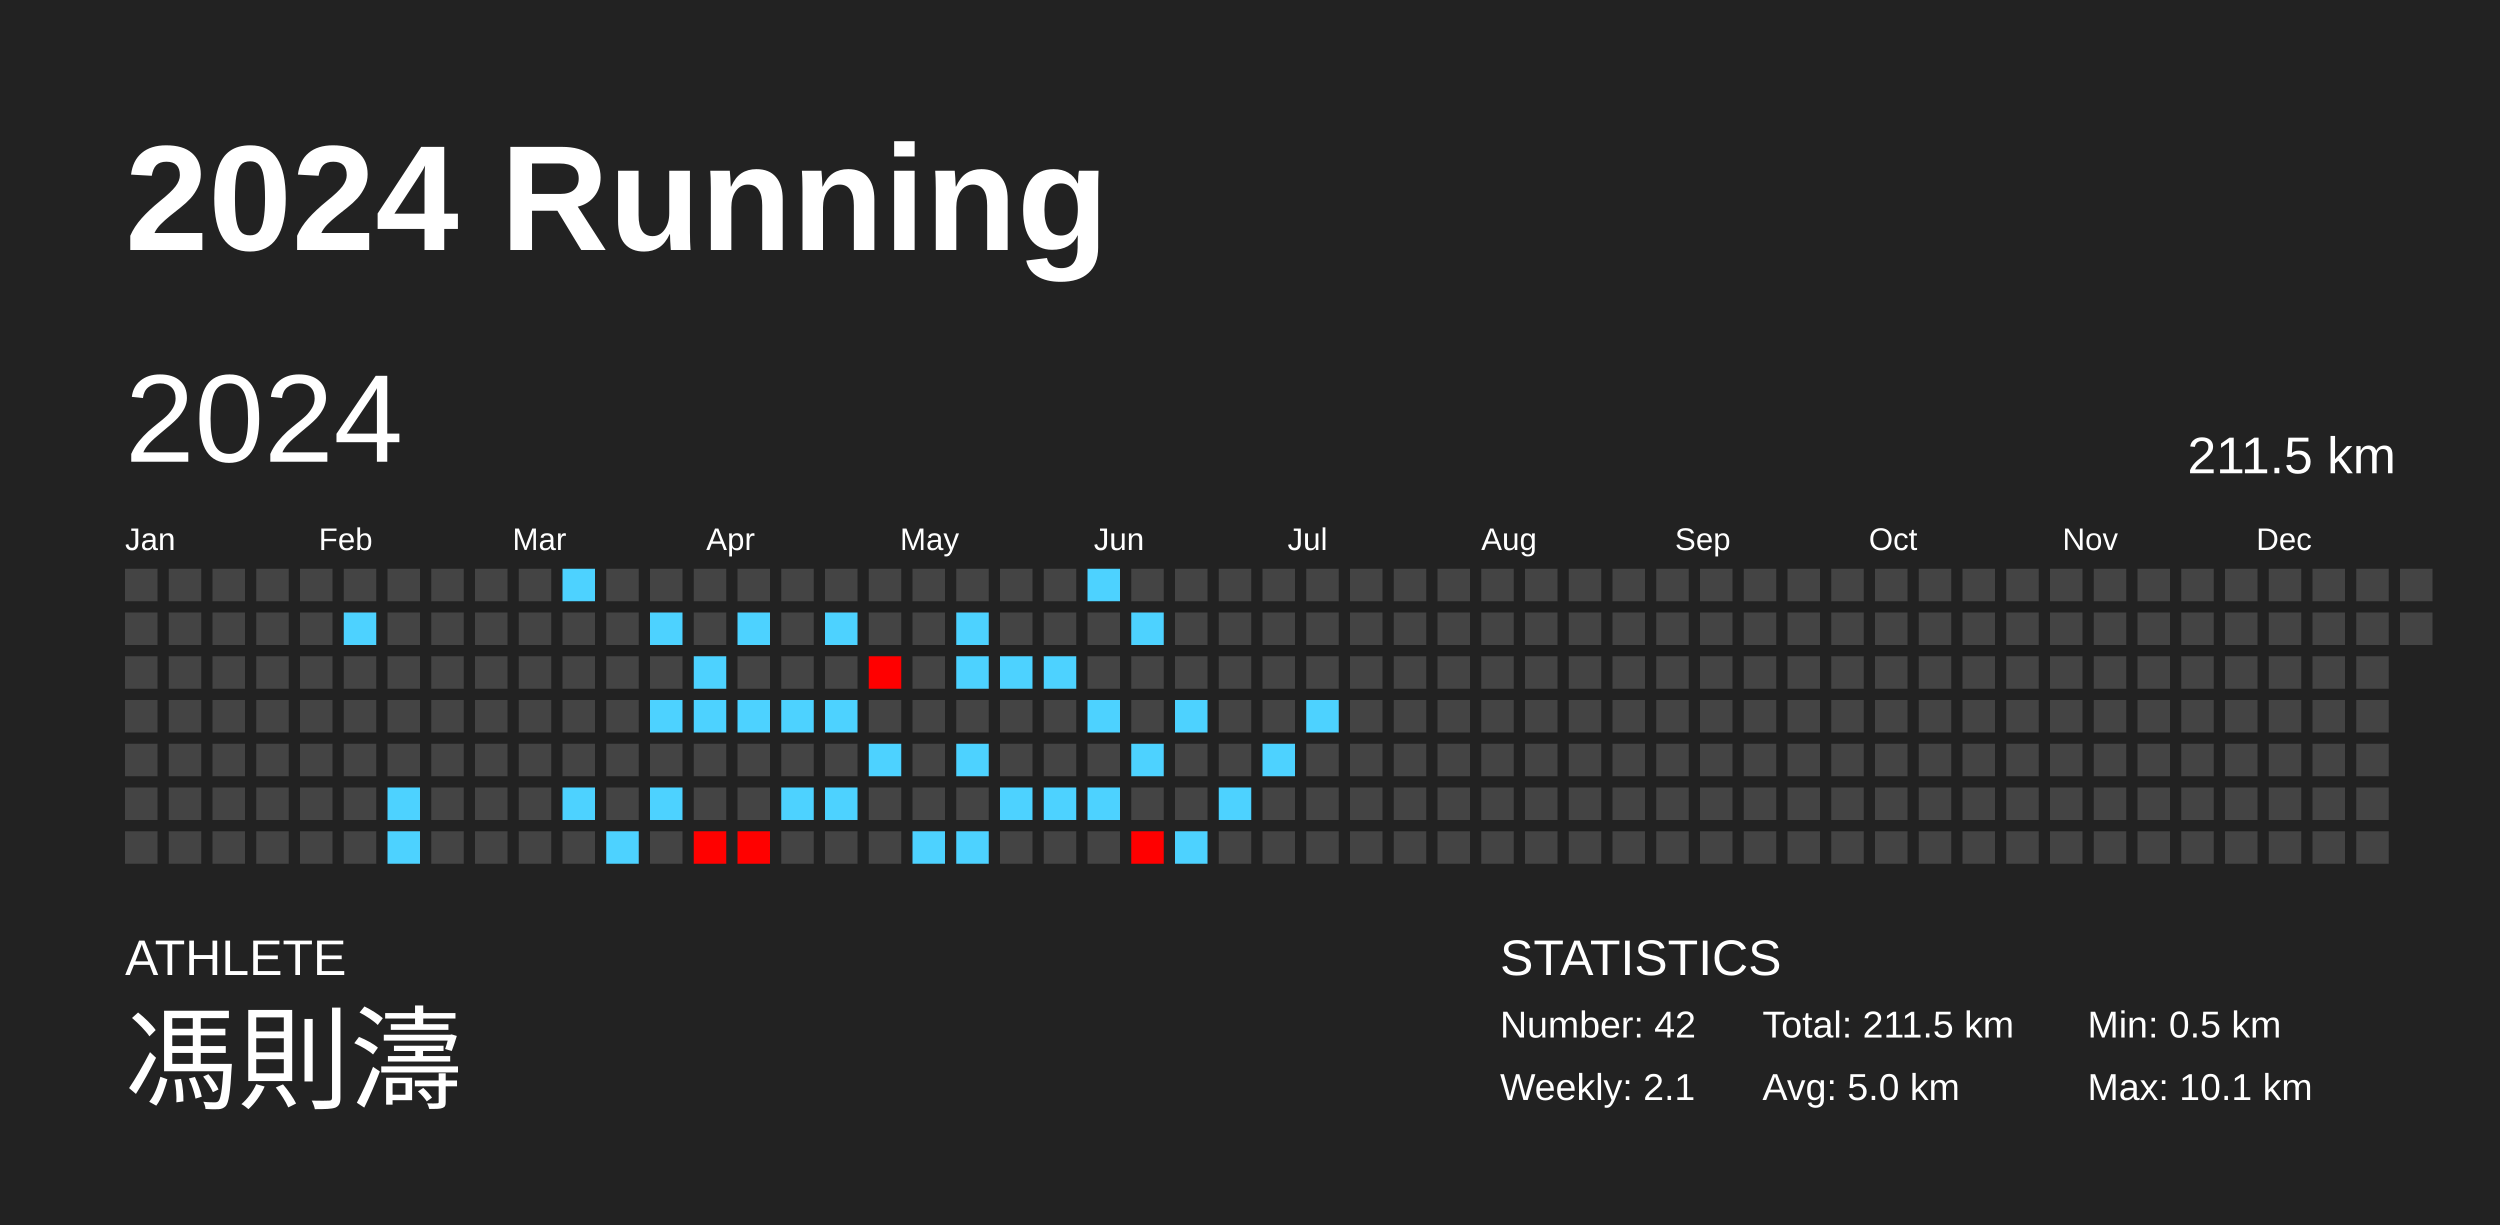
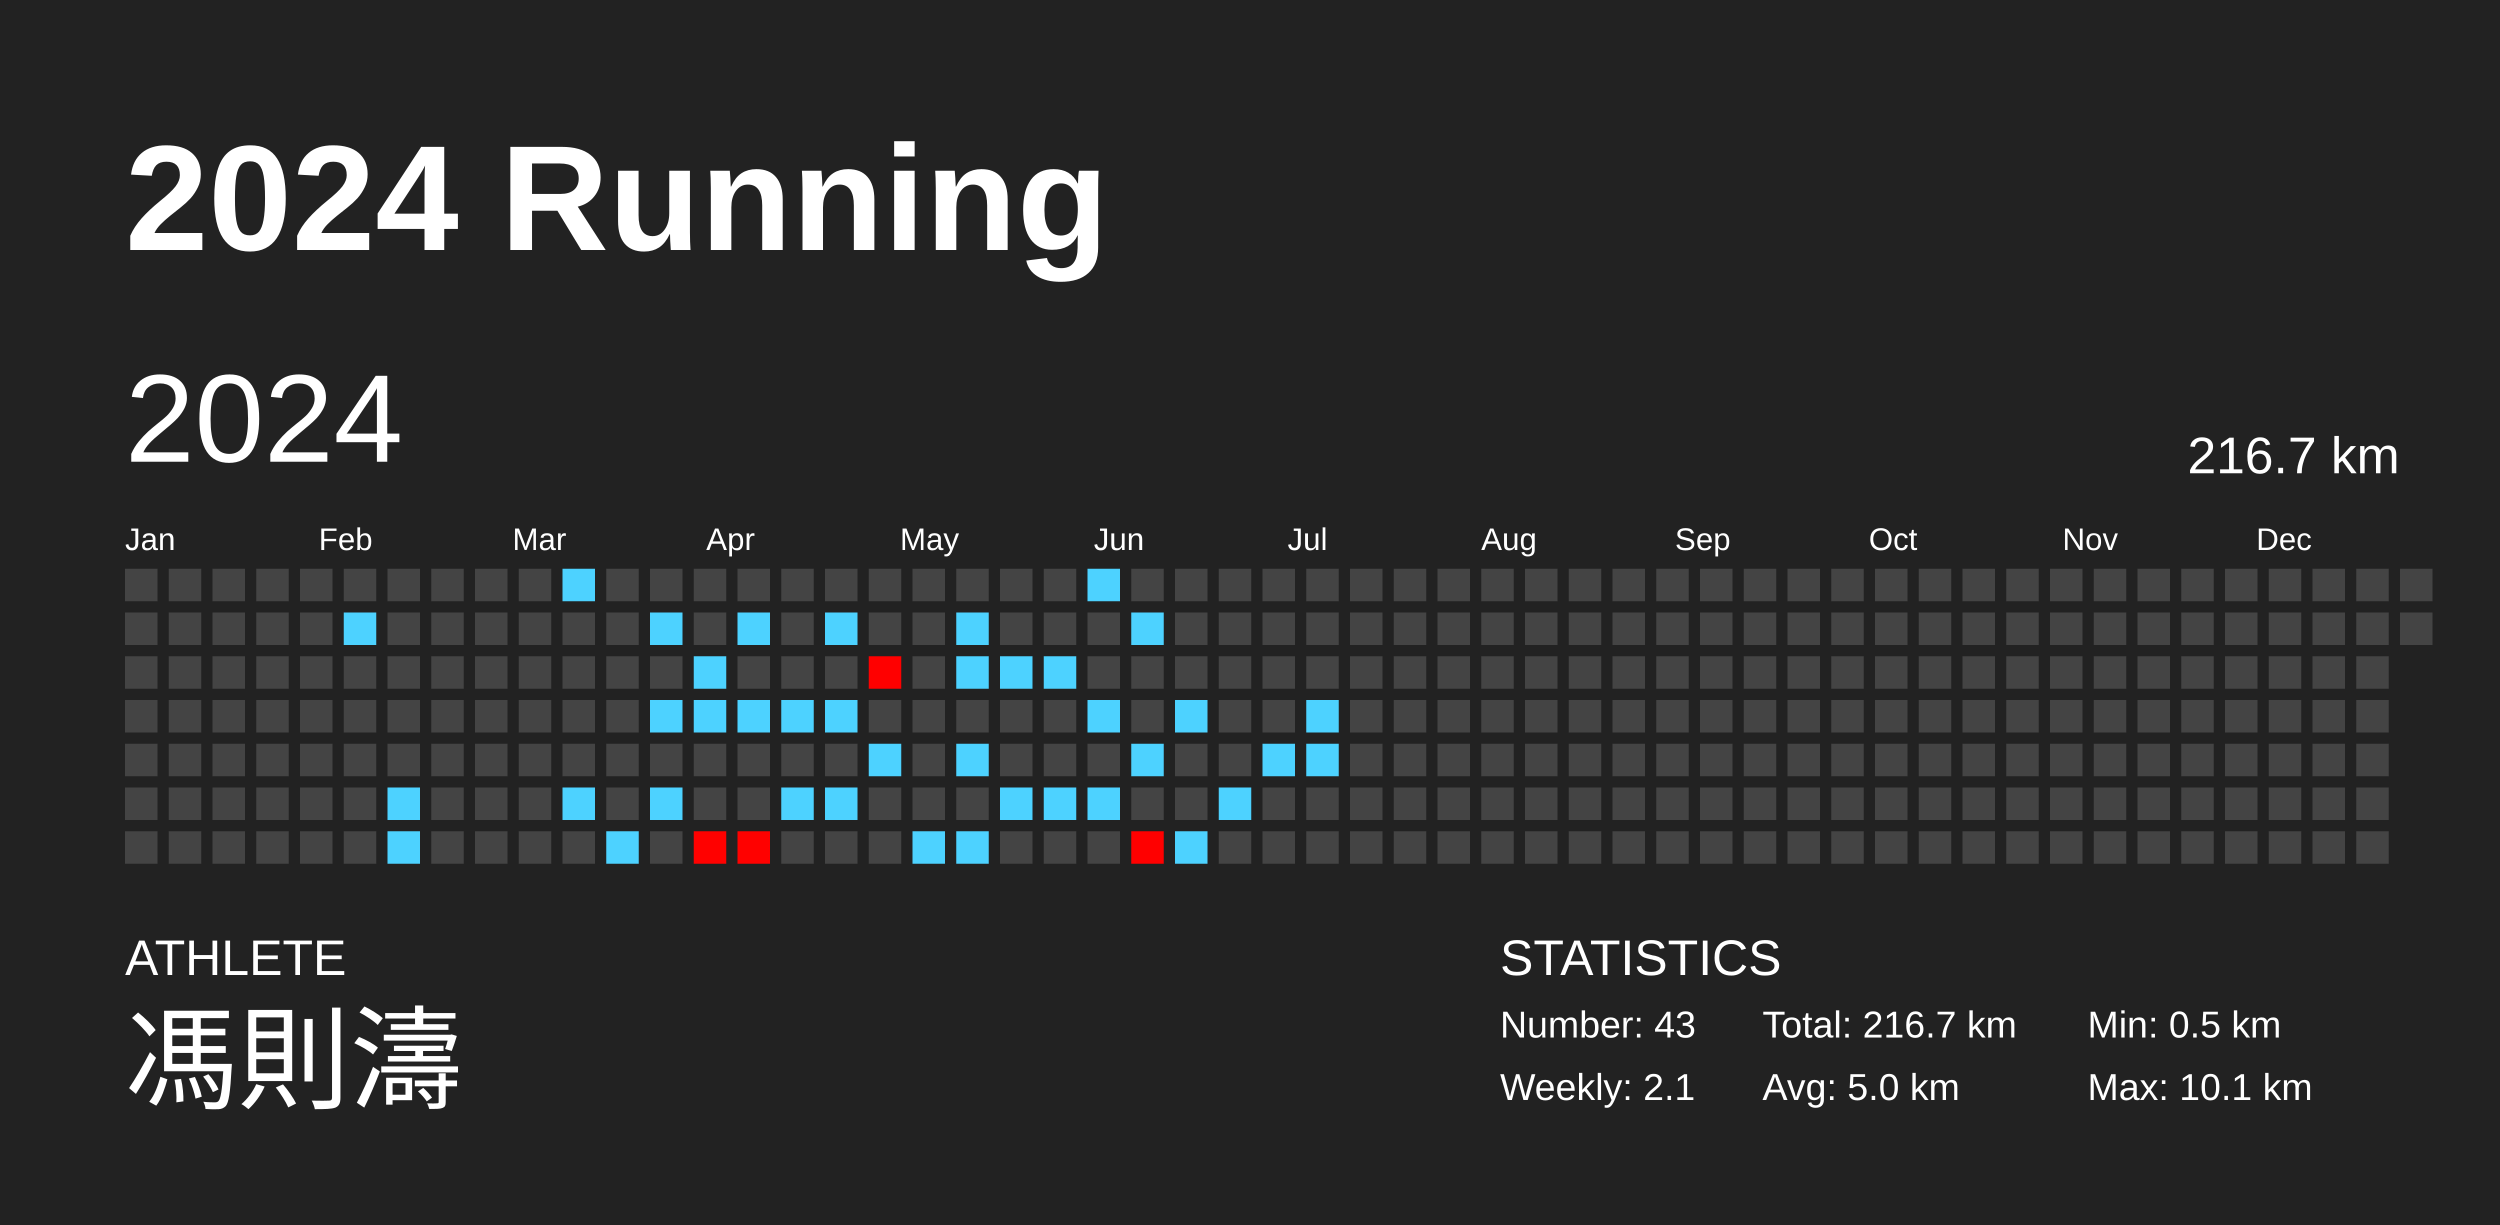
<svg xmlns="http://www.w3.org/2000/svg" baseProfile="full" height="98mm" version="1.1" viewBox="0,0,200,98" width="200mm">
  <defs />
  <rect fill="#222222" height="98" width="200" x="0" y="0" />
  <text fill="#FFFFFF" style="font-size:12px; font-family:Arial; font-weight:bold;" x="10" y="20">2024 Running</text>
  <text fill="#FFFFFF" style="font-size:4px; font-family:Arial" x="10" y="78">ATHLETE</text>
  <text fill="#FFFFFF" style="font-size:9px; font-family:Arial" x="10" y="88">馮則濤</text>
  <text fill="#FFFFFF" style="font-size:4px; font-family:Arial" x="120" y="78">STATISTICS</text>
-   <text fill="#FFFFFF" style="font-size:3px; font-family:Arial" x="120" y="83">Number: 42</text>
+   <text fill="#FFFFFF" style="font-size:3px; font-family:Arial" x="120" y="83">Number: 43</text>
  <text fill="#FFFFFF" style="font-size:3px; font-family:Arial" x="120" y="88">Weekly: 2.1</text>
-   <text fill="#FFFFFF" style="font-size:3px; font-family:Arial" x="141" y="83">Total: 211.5 km</text>
+   <text fill="#FFFFFF" style="font-size:3px; font-family:Arial" x="141" y="83">Total: 216.7 km</text>
  <text fill="#FFFFFF" style="font-size:3px; font-family:Arial" x="141" y="88">Avg: 5.0 km</text>
  <text fill="#FFFFFF" style="font-size:3px; font-family:Arial" x="167" y="83">Min: 0.5 km</text>
  <text fill="#FFFFFF" style="font-size:3px; font-family:Arial" x="167" y="88">Max: 10.1 km</text>
  <text dominant-baseline="hanging" fill="#FFFFFF" style="font-size:10.0px; font-family:Arial;" x="10" y="30">2024</text>
-   <text dominant-baseline="hanging" fill="#FFFFFF" style="font-size:4.125px; font-family:Arial;" x="175" y="35">211.5 km</text>
+   <text dominant-baseline="hanging" fill="#FFFFFF" style="font-size:4.125px; font-family:Arial;" x="175" y="35">216.7 km</text>
  <text fill="#FFFFFF" style="font-size:2.5px; font-family:Arial" x="10.0" y="44">Jan</text>
  <text fill="#FFFFFF" style="font-size:2.5px; font-family:Arial" x="25.5" y="44">Feb</text>
  <text fill="#FFFFFF" style="font-size:2.5px; font-family:Arial" x="41.0" y="44">Mar</text>
  <text fill="#FFFFFF" style="font-size:2.5px; font-family:Arial" x="56.5" y="44">Apr</text>
  <text fill="#FFFFFF" style="font-size:2.5px; font-family:Arial" x="72.0" y="44">May</text>
  <text fill="#FFFFFF" style="font-size:2.5px; font-family:Arial" x="87.5" y="44">Jun</text>
  <text fill="#FFFFFF" style="font-size:2.5px; font-family:Arial" x="103.0" y="44">Jul</text>
  <text fill="#FFFFFF" style="font-size:2.5px; font-family:Arial" x="118.5" y="44">Aug</text>
  <text fill="#FFFFFF" style="font-size:2.5px; font-family:Arial" x="134.0" y="44">Sep</text>
  <text fill="#FFFFFF" style="font-size:2.5px; font-family:Arial" x="149.5" y="44">Oct</text>
  <text fill="#FFFFFF" style="font-size:2.5px; font-family:Arial" x="165.0" y="44">Nov</text>
  <text fill="#FFFFFF" style="font-size:2.5px; font-family:Arial" x="180.5" y="44">Dec</text>
  <rect fill="#444444" height="2.6" width="2.6" x="10.0" y="45.5" />
  <rect fill="#444444" height="2.6" width="2.6" x="10.0" y="49.0" />
  <rect fill="#444444" height="2.6" width="2.6" x="10.0" y="52.5" />
  <rect fill="#444444" height="2.6" width="2.6" x="10.0" y="56.0" />
  <rect fill="#444444" height="2.6" width="2.6" x="10.0" y="59.5" />
  <rect fill="#444444" height="2.6" width="2.6" x="10.0" y="63.0" />
  <rect fill="#444444" height="2.6" width="2.6" x="10.0" y="66.5" />
  <rect fill="#444444" height="2.6" width="2.6" x="13.5" y="45.5" />
  <rect fill="#444444" height="2.6" width="2.6" x="13.5" y="49.0" />
  <rect fill="#444444" height="2.6" width="2.6" x="13.5" y="52.5" />
  <rect fill="#444444" height="2.6" width="2.6" x="13.5" y="56.0" />
  <rect fill="#444444" height="2.6" width="2.6" x="13.5" y="59.5" />
  <rect fill="#444444" height="2.6" width="2.6" x="13.5" y="63.0" />
  <rect fill="#444444" height="2.6" width="2.6" x="13.5" y="66.5" />
  <rect fill="#444444" height="2.6" width="2.6" x="17.0" y="45.5" />
  <rect fill="#444444" height="2.6" width="2.6" x="17.0" y="49.0" />
  <rect fill="#444444" height="2.6" width="2.6" x="17.0" y="52.5" />
  <rect fill="#444444" height="2.6" width="2.6" x="17.0" y="56.0" />
  <rect fill="#444444" height="2.6" width="2.6" x="17.0" y="59.5" />
  <rect fill="#444444" height="2.6" width="2.6" x="17.0" y="63.0" />
  <rect fill="#444444" height="2.6" width="2.6" x="17.0" y="66.5" />
  <rect fill="#444444" height="2.6" width="2.6" x="20.5" y="45.5" />
  <rect fill="#444444" height="2.6" width="2.6" x="20.5" y="49.0" />
  <rect fill="#444444" height="2.6" width="2.6" x="20.5" y="52.5" />
  <rect fill="#444444" height="2.6" width="2.6" x="20.5" y="56.0" />
  <rect fill="#444444" height="2.6" width="2.6" x="20.5" y="59.5" />
  <rect fill="#444444" height="2.6" width="2.6" x="20.5" y="63.0" />
  <rect fill="#444444" height="2.6" width="2.6" x="20.5" y="66.5" />
  <rect fill="#444444" height="2.6" width="2.6" x="24.0" y="45.5" />
  <rect fill="#444444" height="2.6" width="2.6" x="24.0" y="49.0" />
  <rect fill="#444444" height="2.6" width="2.6" x="24.0" y="52.5" />
  <rect fill="#444444" height="2.6" width="2.6" x="24.0" y="56.0" />
  <rect fill="#444444" height="2.6" width="2.6" x="24.0" y="59.5" />
  <rect fill="#444444" height="2.6" width="2.6" x="24.0" y="63.0" />
  <rect fill="#444444" height="2.6" width="2.6" x="24.0" y="66.5" />
  <rect fill="#444444" height="2.6" width="2.6" x="27.5" y="45.5" />
  <rect fill="#4dd2ff" height="2.6" width="2.6" x="27.5" y="49.0" />
  <rect fill="#444444" height="2.6" width="2.6" x="27.5" y="52.5" />
  <rect fill="#444444" height="2.6" width="2.6" x="27.5" y="56.0" />
  <rect fill="#444444" height="2.6" width="2.6" x="27.5" y="59.5" />
  <rect fill="#444444" height="2.6" width="2.6" x="27.5" y="63.0" />
  <rect fill="#444444" height="2.6" width="2.6" x="27.5" y="66.5" />
  <rect fill="#444444" height="2.6" width="2.6" x="31.0" y="45.5" />
  <rect fill="#444444" height="2.6" width="2.6" x="31.0" y="49.0" />
  <rect fill="#444444" height="2.6" width="2.6" x="31.0" y="52.5" />
  <rect fill="#444444" height="2.6" width="2.6" x="31.0" y="56.0" />
  <rect fill="#444444" height="2.6" width="2.6" x="31.0" y="59.5" />
  <rect fill="#4dd2ff" height="2.6" width="2.6" x="31.0" y="63.0" />
  <rect fill="#4dd2ff" height="2.6" width="2.6" x="31.0" y="66.5" />
  <rect fill="#444444" height="2.6" width="2.6" x="34.5" y="45.5" />
  <rect fill="#444444" height="2.6" width="2.6" x="34.5" y="49.0" />
  <rect fill="#444444" height="2.6" width="2.6" x="34.5" y="52.5" />
  <rect fill="#444444" height="2.6" width="2.6" x="34.5" y="56.0" />
  <rect fill="#444444" height="2.6" width="2.6" x="34.5" y="59.5" />
  <rect fill="#444444" height="2.6" width="2.6" x="34.5" y="63.0" />
  <rect fill="#444444" height="2.6" width="2.6" x="34.5" y="66.5" />
  <rect fill="#444444" height="2.6" width="2.6" x="38.0" y="45.5" />
  <rect fill="#444444" height="2.6" width="2.6" x="38.0" y="49.0" />
  <rect fill="#444444" height="2.6" width="2.6" x="38.0" y="52.5" />
  <rect fill="#444444" height="2.6" width="2.6" x="38.0" y="56.0" />
  <rect fill="#444444" height="2.6" width="2.6" x="38.0" y="59.5" />
  <rect fill="#444444" height="2.6" width="2.6" x="38.0" y="63.0" />
  <rect fill="#444444" height="2.6" width="2.6" x="38.0" y="66.5" />
  <rect fill="#444444" height="2.6" width="2.6" x="41.5" y="45.5" />
  <rect fill="#444444" height="2.6" width="2.6" x="41.5" y="49.0" />
  <rect fill="#444444" height="2.6" width="2.6" x="41.5" y="52.5" />
  <rect fill="#444444" height="2.6" width="2.6" x="41.5" y="56.0" />
  <rect fill="#444444" height="2.6" width="2.6" x="41.5" y="59.5" />
  <rect fill="#444444" height="2.6" width="2.6" x="41.5" y="63.0" />
  <rect fill="#444444" height="2.6" width="2.6" x="41.5" y="66.5" />
  <rect fill="#4dd2ff" height="2.6" width="2.6" x="45.0" y="45.5" />
  <rect fill="#444444" height="2.6" width="2.6" x="45.0" y="49.0" />
  <rect fill="#444444" height="2.6" width="2.6" x="45.0" y="52.5" />
  <rect fill="#444444" height="2.6" width="2.6" x="45.0" y="56.0" />
  <rect fill="#444444" height="2.6" width="2.6" x="45.0" y="59.5" />
  <rect fill="#4dd2ff" height="2.6" width="2.6" x="45.0" y="63.0" />
  <rect fill="#444444" height="2.6" width="2.6" x="45.0" y="66.5" />
  <rect fill="#444444" height="2.6" width="2.6" x="48.5" y="45.5" />
  <rect fill="#444444" height="2.6" width="2.6" x="48.5" y="49.0" />
  <rect fill="#444444" height="2.6" width="2.6" x="48.5" y="52.5" />
  <rect fill="#444444" height="2.6" width="2.6" x="48.5" y="56.0" />
  <rect fill="#444444" height="2.6" width="2.6" x="48.5" y="59.5" />
  <rect fill="#444444" height="2.6" width="2.6" x="48.5" y="63.0" />
  <rect fill="#4dd2ff" height="2.6" width="2.6" x="48.5" y="66.5" />
  <rect fill="#444444" height="2.6" width="2.6" x="52.0" y="45.5" />
  <rect fill="#4dd2ff" height="2.6" width="2.6" x="52.0" y="49.0" />
  <rect fill="#444444" height="2.6" width="2.6" x="52.0" y="52.5" />
  <rect fill="#4dd2ff" height="2.6" width="2.6" x="52.0" y="56.0" />
  <rect fill="#444444" height="2.6" width="2.6" x="52.0" y="59.5" />
  <rect fill="#4dd2ff" height="2.6" width="2.6" x="52.0" y="63.0" />
  <rect fill="#444444" height="2.6" width="2.6" x="52.0" y="66.5" />
  <rect fill="#444444" height="2.6" width="2.6" x="55.5" y="45.5" />
  <rect fill="#444444" height="2.6" width="2.6" x="55.5" y="49.0" />
  <rect fill="#4dd2ff" height="2.6" width="2.6" x="55.5" y="52.5" />
  <rect fill="#4dd2ff" height="2.6" width="2.6" x="55.5" y="56.0" />
  <rect fill="#444444" height="2.6" width="2.6" x="55.5" y="59.5" />
  <rect fill="#444444" height="2.6" width="2.6" x="55.5" y="63.0" />
  <rect fill="#ff0100" height="2.6" width="2.6" x="55.5" y="66.5" />
  <rect fill="#444444" height="2.6" width="2.6" x="59.0" y="45.5" />
  <rect fill="#4dd2ff" height="2.6" width="2.6" x="59.0" y="49.0" />
  <rect fill="#444444" height="2.6" width="2.6" x="59.0" y="52.5" />
  <rect fill="#4dd2ff" height="2.6" width="2.6" x="59.0" y="56.0" />
  <rect fill="#444444" height="2.6" width="2.6" x="59.0" y="59.5" />
  <rect fill="#444444" height="2.6" width="2.6" x="59.0" y="63.0" />
  <rect fill="#ff0100" height="2.6" width="2.6" x="59.0" y="66.5" />
  <rect fill="#444444" height="2.6" width="2.6" x="62.5" y="45.5" />
  <rect fill="#444444" height="2.6" width="2.6" x="62.5" y="49.0" />
  <rect fill="#444444" height="2.6" width="2.6" x="62.5" y="52.5" />
  <rect fill="#4dd2ff" height="2.6" width="2.6" x="62.5" y="56.0" />
  <rect fill="#444444" height="2.6" width="2.6" x="62.5" y="59.5" />
  <rect fill="#4dd2ff" height="2.6" width="2.6" x="62.5" y="63.0" />
  <rect fill="#444444" height="2.6" width="2.6" x="62.5" y="66.5" />
  <rect fill="#444444" height="2.6" width="2.6" x="66.0" y="45.5" />
  <rect fill="#4dd2ff" height="2.6" width="2.6" x="66.0" y="49.0" />
  <rect fill="#444444" height="2.6" width="2.6" x="66.0" y="52.5" />
  <rect fill="#4dd2ff" height="2.6" width="2.6" x="66.0" y="56.0" />
  <rect fill="#444444" height="2.6" width="2.6" x="66.0" y="59.5" />
  <rect fill="#4dd2ff" height="2.6" width="2.6" x="66.0" y="63.0" />
  <rect fill="#444444" height="2.6" width="2.6" x="66.0" y="66.5" />
  <rect fill="#444444" height="2.6" width="2.6" x="69.5" y="45.5" />
  <rect fill="#444444" height="2.6" width="2.6" x="69.5" y="49.0" />
  <rect fill="#ff0000" height="2.6" width="2.6" x="69.5" y="52.5" />
  <rect fill="#444444" height="2.6" width="2.6" x="69.5" y="56.0" />
  <rect fill="#4dd2ff" height="2.6" width="2.6" x="69.5" y="59.5" />
  <rect fill="#444444" height="2.6" width="2.6" x="69.5" y="63.0" />
  <rect fill="#444444" height="2.6" width="2.6" x="69.5" y="66.5" />
  <rect fill="#444444" height="2.6" width="2.6" x="73.0" y="45.5" />
  <rect fill="#444444" height="2.6" width="2.6" x="73.0" y="49.0" />
  <rect fill="#444444" height="2.6" width="2.6" x="73.0" y="52.5" />
  <rect fill="#444444" height="2.6" width="2.6" x="73.0" y="56.0" />
  <rect fill="#444444" height="2.6" width="2.6" x="73.0" y="59.5" />
  <rect fill="#444444" height="2.6" width="2.6" x="73.0" y="63.0" />
  <rect fill="#4dd2ff" height="2.6" width="2.6" x="73.0" y="66.5" />
  <rect fill="#444444" height="2.6" width="2.6" x="76.5" y="45.5" />
  <rect fill="#4dd2ff" height="2.6" width="2.6" x="76.5" y="49.0" />
  <rect fill="#4dd2ff" height="2.6" width="2.6" x="76.5" y="52.5" />
  <rect fill="#444444" height="2.6" width="2.6" x="76.5" y="56.0" />
  <rect fill="#4dd2ff" height="2.6" width="2.6" x="76.5" y="59.5" />
  <rect fill="#444444" height="2.6" width="2.6" x="76.5" y="63.0" />
  <rect fill="#4dd2ff" height="2.6" width="2.6" x="76.5" y="66.5" />
  <rect fill="#444444" height="2.6" width="2.6" x="80.0" y="45.5" />
  <rect fill="#444444" height="2.6" width="2.6" x="80.0" y="49.0" />
  <rect fill="#4dd2ff" height="2.6" width="2.6" x="80.0" y="52.5" />
  <rect fill="#444444" height="2.6" width="2.6" x="80.0" y="56.0" />
  <rect fill="#444444" height="2.6" width="2.6" x="80.0" y="59.5" />
  <rect fill="#4dd2ff" height="2.6" width="2.6" x="80.0" y="63.0" />
  <rect fill="#444444" height="2.6" width="2.6" x="80.0" y="66.5" />
  <rect fill="#444444" height="2.6" width="2.6" x="83.5" y="45.5" />
  <rect fill="#444444" height="2.6" width="2.6" x="83.5" y="49.0" />
  <rect fill="#4dd2ff" height="2.6" width="2.6" x="83.5" y="52.5" />
  <rect fill="#444444" height="2.6" width="2.6" x="83.5" y="56.0" />
  <rect fill="#444444" height="2.6" width="2.6" x="83.5" y="59.5" />
  <rect fill="#4dd2ff" height="2.6" width="2.6" x="83.5" y="63.0" />
  <rect fill="#444444" height="2.6" width="2.6" x="83.5" y="66.5" />
  <rect fill="#4dd2ff" height="2.6" width="2.6" x="87.0" y="45.5" />
  <rect fill="#444444" height="2.6" width="2.6" x="87.0" y="49.0" />
  <rect fill="#444444" height="2.6" width="2.6" x="87.0" y="52.5" />
  <rect fill="#4dd2ff" height="2.6" width="2.6" x="87.0" y="56.0" />
  <rect fill="#444444" height="2.6" width="2.6" x="87.0" y="59.5" />
  <rect fill="#4dd2ff" height="2.6" width="2.6" x="87.0" y="63.0" />
  <rect fill="#444444" height="2.6" width="2.6" x="87.0" y="66.5" />
  <rect fill="#444444" height="2.6" width="2.6" x="90.5" y="45.5" />
  <rect fill="#4dd2ff" height="2.6" width="2.6" x="90.5" y="49.0" />
  <rect fill="#444444" height="2.6" width="2.6" x="90.5" y="52.5" />
  <rect fill="#444444" height="2.6" width="2.6" x="90.5" y="56.0" />
  <rect fill="#4dd2ff" height="2.6" width="2.6" x="90.5" y="59.5" />
  <rect fill="#444444" height="2.6" width="2.6" x="90.5" y="63.0" />
  <rect fill="#ff0000" height="2.6" width="2.6" x="90.5" y="66.5" />
  <rect fill="#444444" height="2.6" width="2.6" x="94.0" y="45.5" />
  <rect fill="#444444" height="2.6" width="2.6" x="94.0" y="49.0" />
  <rect fill="#444444" height="2.6" width="2.6" x="94.0" y="52.5" />
  <rect fill="#4dd2ff" height="2.6" width="2.6" x="94.0" y="56.0" />
  <rect fill="#444444" height="2.6" width="2.6" x="94.0" y="59.5" />
  <rect fill="#444444" height="2.6" width="2.6" x="94.0" y="63.0" />
  <rect fill="#4dd2ff" height="2.6" width="2.6" x="94.0" y="66.5" />
  <rect fill="#444444" height="2.6" width="2.6" x="97.5" y="45.5" />
  <rect fill="#444444" height="2.6" width="2.6" x="97.5" y="49.0" />
  <rect fill="#444444" height="2.6" width="2.6" x="97.5" y="52.5" />
  <rect fill="#444444" height="2.6" width="2.6" x="97.5" y="56.0" />
  <rect fill="#444444" height="2.6" width="2.6" x="97.5" y="59.5" />
  <rect fill="#4dd2ff" height="2.6" width="2.6" x="97.5" y="63.0" />
  <rect fill="#444444" height="2.6" width="2.6" x="97.5" y="66.5" />
  <rect fill="#444444" height="2.6" width="2.6" x="101.0" y="45.5" />
  <rect fill="#444444" height="2.6" width="2.6" x="101.0" y="49.0" />
  <rect fill="#444444" height="2.6" width="2.6" x="101.0" y="52.5" />
  <rect fill="#444444" height="2.6" width="2.6" x="101.0" y="56.0" />
  <rect fill="#4dd2ff" height="2.6" width="2.6" x="101.0" y="59.5" />
  <rect fill="#444444" height="2.6" width="2.6" x="101.0" y="63.0" />
  <rect fill="#444444" height="2.6" width="2.6" x="101.0" y="66.5" />
  <rect fill="#444444" height="2.6" width="2.6" x="104.5" y="45.5" />
  <rect fill="#444444" height="2.6" width="2.6" x="104.5" y="49.0" />
  <rect fill="#444444" height="2.6" width="2.6" x="104.5" y="52.5" />
  <rect fill="#4dd2ff" height="2.6" width="2.6" x="104.5" y="56.0" />
-   <rect fill="#444444" height="2.6" width="2.6" x="104.5" y="59.5" />
+   <rect fill="#4dd2ff" height="2.6" width="2.6" x="104.5" y="59.5" />
  <rect fill="#444444" height="2.6" width="2.6" x="104.5" y="63.0" />
  <rect fill="#444444" height="2.6" width="2.6" x="104.5" y="66.5" />
  <rect fill="#444444" height="2.6" width="2.6" x="108.0" y="45.5" />
  <rect fill="#444444" height="2.6" width="2.6" x="108.0" y="49.0" />
  <rect fill="#444444" height="2.6" width="2.6" x="108.0" y="52.5" />
  <rect fill="#444444" height="2.6" width="2.6" x="108.0" y="56.0" />
  <rect fill="#444444" height="2.6" width="2.6" x="108.0" y="59.5" />
  <rect fill="#444444" height="2.6" width="2.6" x="108.0" y="63.0" />
  <rect fill="#444444" height="2.6" width="2.6" x="108.0" y="66.5" />
  <rect fill="#444444" height="2.6" width="2.6" x="111.5" y="45.5" />
  <rect fill="#444444" height="2.6" width="2.6" x="111.5" y="49.0" />
  <rect fill="#444444" height="2.6" width="2.6" x="111.5" y="52.5" />
  <rect fill="#444444" height="2.6" width="2.6" x="111.5" y="56.0" />
  <rect fill="#444444" height="2.6" width="2.6" x="111.5" y="59.5" />
  <rect fill="#444444" height="2.6" width="2.6" x="111.5" y="63.0" />
  <rect fill="#444444" height="2.6" width="2.6" x="111.5" y="66.5" />
  <rect fill="#444444" height="2.6" width="2.6" x="115.0" y="45.5" />
  <rect fill="#444444" height="2.6" width="2.6" x="115.0" y="49.0" />
  <rect fill="#444444" height="2.6" width="2.6" x="115.0" y="52.5" />
  <rect fill="#444444" height="2.6" width="2.6" x="115.0" y="56.0" />
  <rect fill="#444444" height="2.6" width="2.6" x="115.0" y="59.5" />
  <rect fill="#444444" height="2.6" width="2.6" x="115.0" y="63.0" />
  <rect fill="#444444" height="2.6" width="2.6" x="115.0" y="66.5" />
  <rect fill="#444444" height="2.6" width="2.6" x="118.5" y="45.5" />
  <rect fill="#444444" height="2.6" width="2.6" x="118.5" y="49.0" />
  <rect fill="#444444" height="2.6" width="2.6" x="118.5" y="52.5" />
  <rect fill="#444444" height="2.6" width="2.6" x="118.5" y="56.0" />
  <rect fill="#444444" height="2.6" width="2.6" x="118.5" y="59.5" />
  <rect fill="#444444" height="2.6" width="2.6" x="118.5" y="63.0" />
  <rect fill="#444444" height="2.6" width="2.6" x="118.5" y="66.5" />
  <rect fill="#444444" height="2.6" width="2.6" x="122.0" y="45.5" />
  <rect fill="#444444" height="2.6" width="2.6" x="122.0" y="49.0" />
  <rect fill="#444444" height="2.6" width="2.6" x="122.0" y="52.5" />
  <rect fill="#444444" height="2.6" width="2.6" x="122.0" y="56.0" />
  <rect fill="#444444" height="2.6" width="2.6" x="122.0" y="59.5" />
  <rect fill="#444444" height="2.6" width="2.6" x="122.0" y="63.0" />
  <rect fill="#444444" height="2.6" width="2.6" x="122.0" y="66.5" />
  <rect fill="#444444" height="2.6" width="2.6" x="125.5" y="45.5" />
  <rect fill="#444444" height="2.6" width="2.6" x="125.5" y="49.0" />
  <rect fill="#444444" height="2.6" width="2.6" x="125.5" y="52.5" />
  <rect fill="#444444" height="2.6" width="2.6" x="125.5" y="56.0" />
  <rect fill="#444444" height="2.6" width="2.6" x="125.5" y="59.5" />
  <rect fill="#444444" height="2.6" width="2.6" x="125.5" y="63.0" />
  <rect fill="#444444" height="2.6" width="2.6" x="125.5" y="66.5" />
  <rect fill="#444444" height="2.6" width="2.6" x="129.0" y="45.5" />
  <rect fill="#444444" height="2.6" width="2.6" x="129.0" y="49.0" />
  <rect fill="#444444" height="2.6" width="2.6" x="129.0" y="52.5" />
  <rect fill="#444444" height="2.6" width="2.6" x="129.0" y="56.0" />
  <rect fill="#444444" height="2.6" width="2.6" x="129.0" y="59.5" />
  <rect fill="#444444" height="2.6" width="2.6" x="129.0" y="63.0" />
  <rect fill="#444444" height="2.6" width="2.6" x="129.0" y="66.5" />
  <rect fill="#444444" height="2.6" width="2.6" x="132.5" y="45.5" />
  <rect fill="#444444" height="2.6" width="2.6" x="132.5" y="49.0" />
  <rect fill="#444444" height="2.6" width="2.6" x="132.5" y="52.5" />
  <rect fill="#444444" height="2.6" width="2.6" x="132.5" y="56.0" />
  <rect fill="#444444" height="2.6" width="2.6" x="132.5" y="59.5" />
  <rect fill="#444444" height="2.6" width="2.6" x="132.5" y="63.0" />
  <rect fill="#444444" height="2.6" width="2.6" x="132.5" y="66.5" />
  <rect fill="#444444" height="2.6" width="2.6" x="136.0" y="45.5" />
  <rect fill="#444444" height="2.6" width="2.6" x="136.0" y="49.0" />
  <rect fill="#444444" height="2.6" width="2.6" x="136.0" y="52.5" />
  <rect fill="#444444" height="2.6" width="2.6" x="136.0" y="56.0" />
  <rect fill="#444444" height="2.6" width="2.6" x="136.0" y="59.5" />
  <rect fill="#444444" height="2.6" width="2.6" x="136.0" y="63.0" />
  <rect fill="#444444" height="2.6" width="2.6" x="136.0" y="66.5" />
  <rect fill="#444444" height="2.6" width="2.6" x="139.5" y="45.5" />
  <rect fill="#444444" height="2.6" width="2.6" x="139.5" y="49.0" />
  <rect fill="#444444" height="2.6" width="2.6" x="139.5" y="52.5" />
  <rect fill="#444444" height="2.6" width="2.6" x="139.5" y="56.0" />
  <rect fill="#444444" height="2.6" width="2.6" x="139.5" y="59.5" />
  <rect fill="#444444" height="2.6" width="2.6" x="139.5" y="63.0" />
  <rect fill="#444444" height="2.6" width="2.6" x="139.5" y="66.5" />
  <rect fill="#444444" height="2.6" width="2.6" x="143.0" y="45.5" />
  <rect fill="#444444" height="2.6" width="2.6" x="143.0" y="49.0" />
  <rect fill="#444444" height="2.6" width="2.6" x="143.0" y="52.5" />
  <rect fill="#444444" height="2.6" width="2.6" x="143.0" y="56.0" />
  <rect fill="#444444" height="2.6" width="2.6" x="143.0" y="59.5" />
  <rect fill="#444444" height="2.6" width="2.6" x="143.0" y="63.0" />
  <rect fill="#444444" height="2.6" width="2.6" x="143.0" y="66.5" />
  <rect fill="#444444" height="2.6" width="2.6" x="146.5" y="45.5" />
  <rect fill="#444444" height="2.6" width="2.6" x="146.5" y="49.0" />
  <rect fill="#444444" height="2.6" width="2.6" x="146.5" y="52.5" />
  <rect fill="#444444" height="2.6" width="2.6" x="146.5" y="56.0" />
  <rect fill="#444444" height="2.6" width="2.6" x="146.5" y="59.5" />
  <rect fill="#444444" height="2.6" width="2.6" x="146.5" y="63.0" />
  <rect fill="#444444" height="2.6" width="2.6" x="146.5" y="66.5" />
  <rect fill="#444444" height="2.6" width="2.6" x="150.0" y="45.5" />
  <rect fill="#444444" height="2.6" width="2.6" x="150.0" y="49.0" />
  <rect fill="#444444" height="2.6" width="2.6" x="150.0" y="52.5" />
  <rect fill="#444444" height="2.6" width="2.6" x="150.0" y="56.0" />
  <rect fill="#444444" height="2.6" width="2.6" x="150.0" y="59.5" />
  <rect fill="#444444" height="2.6" width="2.6" x="150.0" y="63.0" />
  <rect fill="#444444" height="2.6" width="2.6" x="150.0" y="66.5" />
  <rect fill="#444444" height="2.6" width="2.6" x="153.5" y="45.5" />
  <rect fill="#444444" height="2.6" width="2.6" x="153.5" y="49.0" />
  <rect fill="#444444" height="2.6" width="2.6" x="153.5" y="52.5" />
  <rect fill="#444444" height="2.6" width="2.6" x="153.5" y="56.0" />
  <rect fill="#444444" height="2.6" width="2.6" x="153.5" y="59.5" />
  <rect fill="#444444" height="2.6" width="2.6" x="153.5" y="63.0" />
  <rect fill="#444444" height="2.6" width="2.6" x="153.5" y="66.5" />
  <rect fill="#444444" height="2.6" width="2.6" x="157.0" y="45.5" />
  <rect fill="#444444" height="2.6" width="2.6" x="157.0" y="49.0" />
  <rect fill="#444444" height="2.6" width="2.6" x="157.0" y="52.5" />
  <rect fill="#444444" height="2.6" width="2.6" x="157.0" y="56.0" />
  <rect fill="#444444" height="2.6" width="2.6" x="157.0" y="59.5" />
  <rect fill="#444444" height="2.6" width="2.6" x="157.0" y="63.0" />
  <rect fill="#444444" height="2.6" width="2.6" x="157.0" y="66.5" />
  <rect fill="#444444" height="2.6" width="2.6" x="160.5" y="45.5" />
  <rect fill="#444444" height="2.6" width="2.6" x="160.5" y="49.0" />
  <rect fill="#444444" height="2.6" width="2.6" x="160.5" y="52.5" />
  <rect fill="#444444" height="2.6" width="2.6" x="160.5" y="56.0" />
  <rect fill="#444444" height="2.6" width="2.6" x="160.5" y="59.5" />
  <rect fill="#444444" height="2.6" width="2.6" x="160.5" y="63.0" />
  <rect fill="#444444" height="2.6" width="2.6" x="160.5" y="66.5" />
  <rect fill="#444444" height="2.6" width="2.6" x="164.0" y="45.5" />
  <rect fill="#444444" height="2.6" width="2.6" x="164.0" y="49.0" />
  <rect fill="#444444" height="2.6" width="2.6" x="164.0" y="52.5" />
  <rect fill="#444444" height="2.6" width="2.6" x="164.0" y="56.0" />
  <rect fill="#444444" height="2.6" width="2.6" x="164.0" y="59.5" />
  <rect fill="#444444" height="2.6" width="2.6" x="164.0" y="63.0" />
  <rect fill="#444444" height="2.6" width="2.6" x="164.0" y="66.5" />
  <rect fill="#444444" height="2.6" width="2.6" x="167.5" y="45.5" />
  <rect fill="#444444" height="2.6" width="2.6" x="167.5" y="49.0" />
  <rect fill="#444444" height="2.6" width="2.6" x="167.5" y="52.5" />
  <rect fill="#444444" height="2.6" width="2.6" x="167.5" y="56.0" />
  <rect fill="#444444" height="2.6" width="2.6" x="167.5" y="59.5" />
  <rect fill="#444444" height="2.6" width="2.6" x="167.5" y="63.0" />
  <rect fill="#444444" height="2.6" width="2.6" x="167.5" y="66.5" />
  <rect fill="#444444" height="2.6" width="2.6" x="171.0" y="45.5" />
  <rect fill="#444444" height="2.6" width="2.6" x="171.0" y="49.0" />
  <rect fill="#444444" height="2.6" width="2.6" x="171.0" y="52.5" />
  <rect fill="#444444" height="2.6" width="2.6" x="171.0" y="56.0" />
  <rect fill="#444444" height="2.6" width="2.6" x="171.0" y="59.5" />
  <rect fill="#444444" height="2.6" width="2.6" x="171.0" y="63.0" />
  <rect fill="#444444" height="2.6" width="2.6" x="171.0" y="66.5" />
  <rect fill="#444444" height="2.6" width="2.6" x="174.5" y="45.5" />
  <rect fill="#444444" height="2.6" width="2.6" x="174.5" y="49.0" />
  <rect fill="#444444" height="2.6" width="2.6" x="174.5" y="52.5" />
  <rect fill="#444444" height="2.6" width="2.6" x="174.5" y="56.0" />
  <rect fill="#444444" height="2.6" width="2.6" x="174.5" y="59.5" />
  <rect fill="#444444" height="2.6" width="2.6" x="174.5" y="63.0" />
  <rect fill="#444444" height="2.6" width="2.6" x="174.5" y="66.5" />
  <rect fill="#444444" height="2.6" width="2.6" x="178.0" y="45.5" />
  <rect fill="#444444" height="2.6" width="2.6" x="178.0" y="49.0" />
  <rect fill="#444444" height="2.6" width="2.6" x="178.0" y="52.5" />
  <rect fill="#444444" height="2.6" width="2.6" x="178.0" y="56.0" />
  <rect fill="#444444" height="2.6" width="2.6" x="178.0" y="59.5" />
  <rect fill="#444444" height="2.6" width="2.6" x="178.0" y="63.0" />
  <rect fill="#444444" height="2.6" width="2.6" x="178.0" y="66.5" />
  <rect fill="#444444" height="2.6" width="2.6" x="181.5" y="45.5" />
  <rect fill="#444444" height="2.6" width="2.6" x="181.5" y="49.0" />
  <rect fill="#444444" height="2.6" width="2.6" x="181.5" y="52.5" />
  <rect fill="#444444" height="2.6" width="2.6" x="181.5" y="56.0" />
  <rect fill="#444444" height="2.6" width="2.6" x="181.5" y="59.5" />
  <rect fill="#444444" height="2.6" width="2.6" x="181.5" y="63.0" />
  <rect fill="#444444" height="2.6" width="2.6" x="181.5" y="66.5" />
  <rect fill="#444444" height="2.6" width="2.6" x="185.0" y="45.5" />
  <rect fill="#444444" height="2.6" width="2.6" x="185.0" y="49.0" />
  <rect fill="#444444" height="2.6" width="2.6" x="185.0" y="52.5" />
  <rect fill="#444444" height="2.6" width="2.6" x="185.0" y="56.0" />
  <rect fill="#444444" height="2.6" width="2.6" x="185.0" y="59.5" />
  <rect fill="#444444" height="2.6" width="2.6" x="185.0" y="63.0" />
  <rect fill="#444444" height="2.6" width="2.6" x="185.0" y="66.5" />
  <rect fill="#444444" height="2.6" width="2.6" x="188.5" y="45.5" />
  <rect fill="#444444" height="2.6" width="2.6" x="188.5" y="49.0" />
  <rect fill="#444444" height="2.6" width="2.6" x="188.5" y="52.5" />
  <rect fill="#444444" height="2.6" width="2.6" x="188.5" y="56.0" />
  <rect fill="#444444" height="2.6" width="2.6" x="188.5" y="59.5" />
  <rect fill="#444444" height="2.6" width="2.6" x="188.5" y="63.0" />
  <rect fill="#444444" height="2.6" width="2.6" x="188.5" y="66.5" />
  <rect fill="#444444" height="2.6" width="2.6" x="192.0" y="45.5" />
  <rect fill="#444444" height="2.6" width="2.6" x="192.0" y="49.0" />
</svg>
